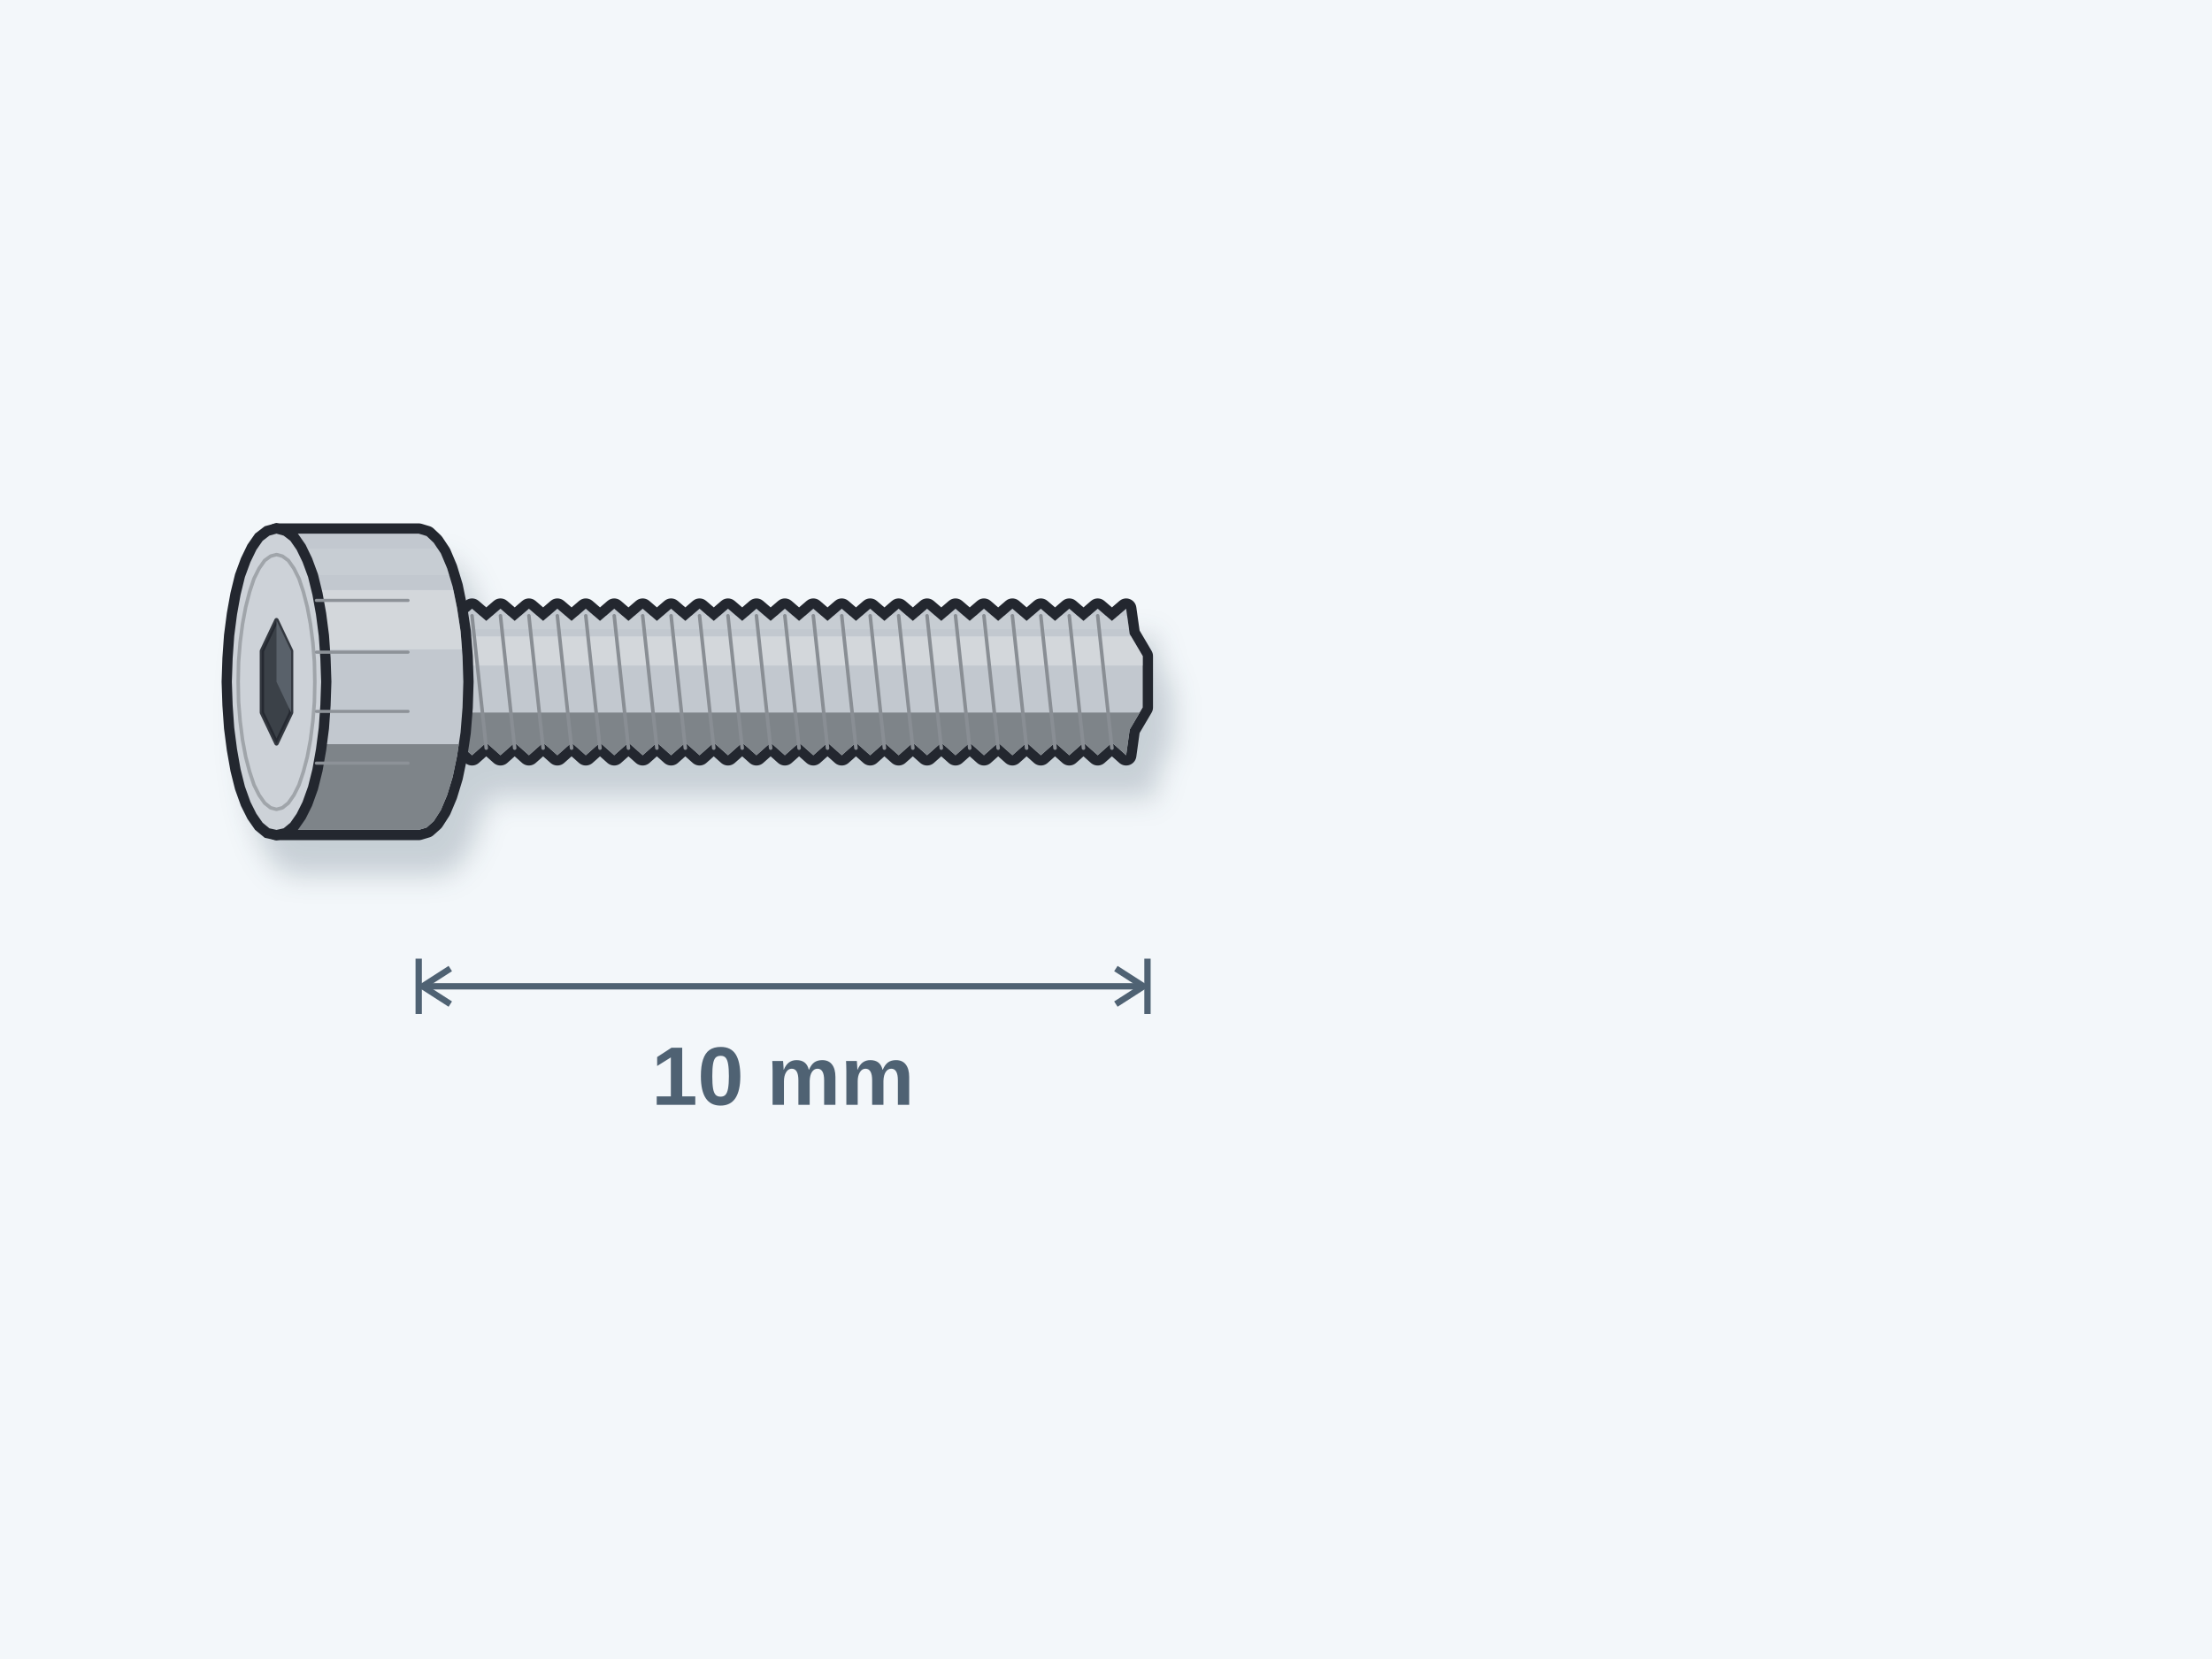
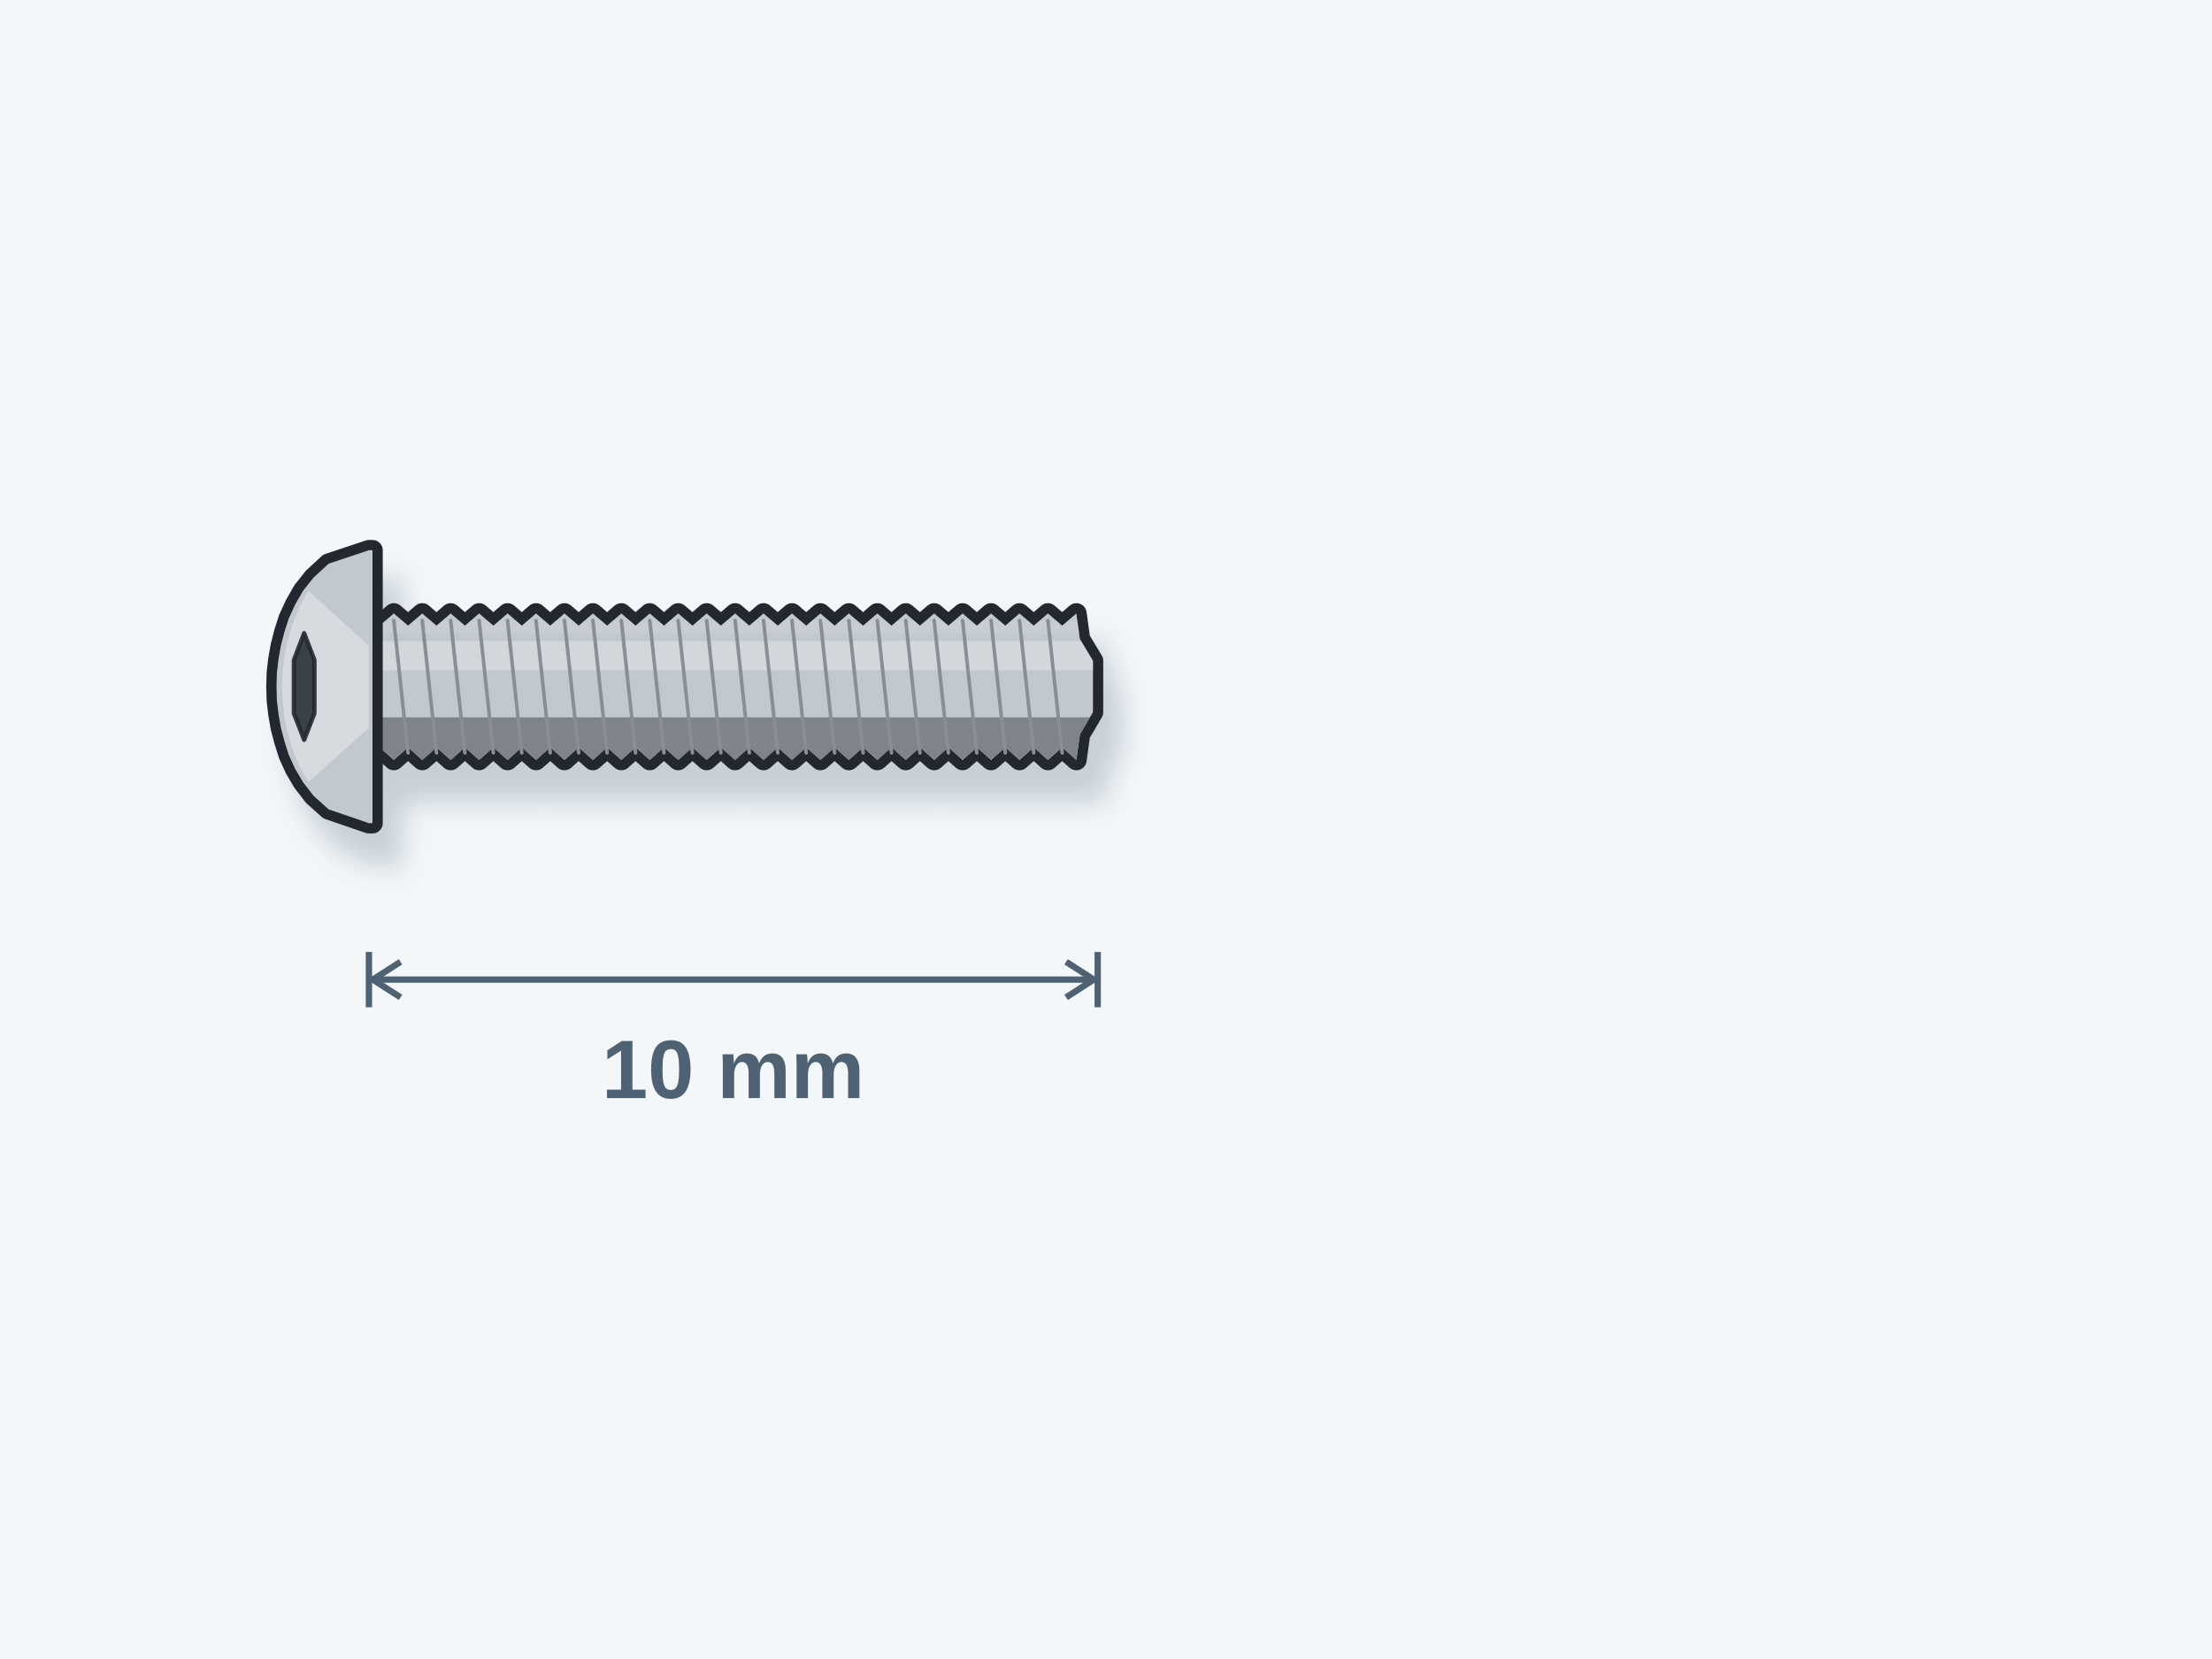
<svg xmlns="http://www.w3.org/2000/svg" viewBox="0 0 560 420" width="560" height="420" role="img">
  <defs>
    <filter id="lift" x="-15%" y="-15%" width="135%" height="140%" color-interpolation-filters="sRGB">
      <feOffset in="SourceAlpha" dx="5" dy="9" result="o" />
      <feGaussianBlur in="o" stdDeviation="3.5" result="b" />
      <feFlood flood-color="#1c3346" flood-opacity=".2" />
      <feComposite in2="b" operator="in" result="s" />
      <feMerge>
        <feMergeNode in="s" />
        <feMergeNode in="SourceGraphic" />
      </feMerge>
    </filter>
  </defs>
  <rect width="560" height="420" fill="#f3f7fa" />
  <g filter="url(#lift)">
    <clipPath id="c1">
-       <polygon points="105.1,154.1 108.7,157.2 112.3,154.1 115.9,157.2 119.5,154.1 123.1,157.2 126.7,154.1 130.3,157.2 133.9,154.1 137.5,157.2 141.1,154.1 144.7,157.2 148.3,154.1 151.9,157.2 155.5,154.1 159.1,157.2 162.7,154.1 166.3,157.2 169.9,154.1 173.5,157.2 177.1,154.1 180.7,157.2 184.3,154.1 187.9,157.2 191.5,154.1 195.1,157.2 198.7,154.1 202.3,157.2 205.9,154.1 209.5,157.2 213.1,154.1 216.7,157.2 220.3,154.1 223.9,157.2 227.5,154.1 231.1,157.2 234.7,154.1 238.3,157.2 241.9,154.1 245.5,157.2 249.1,154.1 252.7,157.2 256.3,154.1 259.9,157.2 263.5,154.1 267.1,157.2 270.7,154.1 274.3,157.2 277.9,154.1 281.5,157.2 285.1,154.1 286,160.5 289.3,166.1 289.3,179.1 286,184.7 285.1,191.2 281.5,188 277.9,191.2 274.3,188 270.7,191.2 267.1,188 263.5,191.2 259.9,188 256.3,191.2 252.7,188 249.1,191.2 245.5,188 241.9,191.2 238.3,188 234.7,191.2 231.1,188 227.5,191.2 223.9,188 220.3,191.2 216.7,188 213.1,191.2 209.5,188 205.9,191.2 202.3,188 198.7,191.2 195.1,188 191.5,191.2 187.9,188 184.3,191.2 180.7,188 177.1,191.2 173.5,188 169.9,191.2 166.3,188 162.7,191.2 159.1,188 155.5,191.2 151.9,188 148.3,191.2 144.7,188 141.1,191.2 137.5,188 133.9,191.2 130.3,188 126.7,191.2 123.1,188 119.5,191.2 115.9,188 112.3,191.2 108.7,188 105.1,191.2" />
+       <polygon points="92.5,155.3 96.1,158.4 99.7,155.3 103.3,158.4 106.9,155.3 110.5,158.4 114.1,155.3 117.7,158.4 121.3,155.3 124.9,158.4 128.5,155.3 132.1,158.4 135.7,155.3 139.3,158.4 142.9,155.3 146.5,158.4 150.1,155.3 153.7,158.4 157.3,155.3 160.9,158.4 164.5,155.3 168.1,158.4 171.7,155.3 175.3,158.4 178.9,155.3 182.5,158.4 186.1,155.3 189.7,158.4 193.3,155.3 196.9,158.4 200.5,155.3 204.1,158.4 207.7,155.3 211.3,158.4 214.9,155.3 218.5,158.4 222.1,155.3 225.7,158.4 229.3,155.3 232.9,158.4 236.5,155.3 240.1,158.4 243.7,155.3 247.3,158.4 250.9,155.3 254.5,158.4 258.1,155.3 261.7,158.4 265.3,155.3 268.9,158.4 272.5,155.3 273.4,161.8 276.7,167.3 276.7,180.3 273.4,185.9 272.5,192.4 268.9,189.2 265.3,192.4 261.7,189.2 258.1,192.4 254.5,189.2 250.9,192.4 247.3,189.2 243.7,192.4 240.1,189.2 236.5,192.4 232.9,189.2 229.3,192.4 225.7,189.2 222.1,192.4 218.5,189.2 214.9,192.4 211.3,189.2 207.7,192.4 204.1,189.2 200.5,192.4 196.9,189.2 193.3,192.4 189.7,189.2 186.1,192.4 182.5,189.2 178.9,192.4 175.3,189.2 171.7,192.4 168.1,189.2 164.5,192.4 160.9,189.2 157.3,192.4 153.7,189.2 150.1,192.4 146.5,189.2 142.9,192.4 139.3,189.2 135.7,192.4 132.1,189.2 128.5,192.4 124.9,189.2 121.3,192.4 117.7,189.2 114.1,192.4 110.5,189.2 106.9,192.4 103.3,189.2 99.7,192.4 96.1,189.2 92.5,192.4" />
    </clipPath>
-     <polygon points="105.1,154.1 108.7,157.2 112.3,154.1 115.9,157.2 119.5,154.1 123.1,157.2 126.7,154.1 130.3,157.2 133.9,154.1 137.5,157.2 141.1,154.1 144.7,157.2 148.3,154.1 151.9,157.2 155.5,154.1 159.1,157.2 162.7,154.1 166.3,157.2 169.9,154.1 173.5,157.2 177.1,154.1 180.7,157.2 184.3,154.1 187.9,157.2 191.5,154.1 195.1,157.2 198.7,154.1 202.3,157.2 205.9,154.1 209.5,157.2 213.1,154.1 216.7,157.2 220.3,154.1 223.9,157.2 227.5,154.1 231.1,157.2 234.7,154.1 238.3,157.2 241.9,154.1 245.5,157.2 249.1,154.1 252.7,157.2 256.3,154.1 259.9,157.2 263.5,154.1 267.1,157.2 270.7,154.1 274.3,157.2 277.9,154.1 281.5,157.2 285.1,154.1 286,160.5 289.3,166.1 289.3,179.1 286,184.7 285.1,191.2 281.5,188 277.9,191.2 274.3,188 270.7,191.2 267.1,188 263.5,191.2 259.9,188 256.3,191.2 252.7,188 249.1,191.2 245.5,188 241.9,191.2 238.3,188 234.7,191.2 231.1,188 227.5,191.2 223.9,188 220.3,191.2 216.7,188 213.1,191.2 209.5,188 205.9,191.2 202.3,188 198.7,191.2 195.1,188 191.5,191.2 187.9,188 184.3,191.2 180.7,188 177.1,191.2 173.5,188 169.9,191.2 166.3,188 162.7,191.2 159.1,188 155.5,191.2 151.9,188 148.3,191.2 144.7,188 141.1,191.2 137.5,188 133.9,191.2 130.3,188 126.7,191.2 123.1,188 119.5,191.2 115.9,188 112.3,191.2 108.7,188 105.1,191.2" fill="none" stroke="#23272f" stroke-width="5.2" stroke-linejoin="round" />
-     <polygon points="105.1,154.1 108.7,157.2 112.3,154.1 115.9,157.2 119.5,154.1 123.1,157.2 126.7,154.1 130.3,157.2 133.9,154.1 137.5,157.2 141.1,154.1 144.7,157.2 148.3,154.1 151.9,157.2 155.5,154.1 159.1,157.2 162.7,154.1 166.3,157.2 169.9,154.1 173.5,157.2 177.1,154.1 180.7,157.2 184.3,154.1 187.9,157.2 191.5,154.1 195.1,157.2 198.7,154.1 202.3,157.2 205.9,154.1 209.5,157.2 213.1,154.1 216.7,157.2 220.3,154.1 223.9,157.2 227.5,154.1 231.1,157.2 234.7,154.1 238.3,157.2 241.9,154.1 245.5,157.2 249.1,154.1 252.7,157.2 256.3,154.1 259.9,157.2 263.5,154.1 267.1,157.2 270.7,154.1 274.3,157.2 277.9,154.1 281.5,157.2 285.1,154.1 286,160.5 289.3,166.1 289.3,179.1 286,184.7 285.1,191.2 281.5,188 277.9,191.2 274.3,188 270.7,191.2 267.1,188 263.5,191.2 259.9,188 256.3,191.2 252.7,188 249.1,191.2 245.5,188 241.9,191.2 238.3,188 234.7,191.2 231.1,188 227.5,191.2 223.9,188 220.3,191.2 216.7,188 213.1,191.2 209.5,188 205.9,191.2 202.3,188 198.7,191.2 195.1,188 191.5,191.2 187.9,188 184.3,191.2 180.7,188 177.1,191.2 173.5,188 169.9,191.2 166.3,188 162.7,191.2 159.1,188 155.5,191.2 151.9,188 148.3,191.2 144.7,188 141.1,191.2 137.5,188 133.9,191.2 130.3,188 126.7,191.2 123.1,188 119.5,191.2 115.9,188 112.3,191.2 108.7,188 105.1,191.2" fill="#c2c8cf" />
+     <polygon points="92.5,155.3 96.1,158.4 99.7,155.3 103.3,158.4 106.9,155.3 110.5,158.4 114.1,155.3 117.7,158.4 121.3,155.3 124.9,158.4 128.5,155.3 132.1,158.4 135.7,155.3 139.3,158.4 142.9,155.3 146.5,158.4 150.1,155.3 153.7,158.4 157.3,155.3 160.9,158.4 164.5,155.3 168.1,158.4 171.7,155.3 175.3,158.4 178.9,155.3 182.5,158.4 186.1,155.3 189.7,158.4 193.3,155.3 196.9,158.4 200.5,155.3 204.1,158.4 207.7,155.3 211.3,158.4 214.9,155.3 218.5,158.4 222.1,155.3 225.7,158.4 229.3,155.3 232.9,158.4 236.5,155.3 240.1,158.4 243.7,155.3 247.3,158.4 250.9,155.3 254.5,158.4 258.1,155.3 261.7,158.4 265.3,155.3 268.9,158.4 272.5,155.3 273.4,161.8 276.7,167.3 276.7,180.3 273.4,185.9 272.5,192.4 268.9,189.2 265.3,192.4 261.7,189.2 258.1,192.4 254.5,189.2 250.9,192.4 247.3,189.2 243.7,192.4 240.1,189.2 236.5,192.4 232.9,189.2 229.3,192.4 225.7,189.2 222.1,192.4 218.5,189.2 214.9,192.4 211.3,189.2 207.7,192.4 204.1,189.2 200.5,192.4 196.9,189.2 193.3,192.4 189.7,189.2 186.1,192.4 182.5,189.2 178.9,192.4 175.3,189.2 171.7,192.4 168.1,189.2 164.5,192.4 160.9,189.2 157.3,192.4 153.7,189.2 150.1,192.4 146.5,189.2 142.9,192.4 139.3,189.2 135.7,192.4 132.1,189.2 128.5,192.4 124.9,189.2 121.3,192.4 117.7,189.2 114.1,192.4 110.5,189.2 106.9,192.4 103.3,189.2 99.7,192.4 96.1,189.2 92.5,192.4" fill="none" stroke="#23272f" stroke-width="5.2" stroke-linejoin="round" />
+     <polygon points="92.5,155.3 96.1,158.4 99.7,155.3 103.3,158.4 106.9,155.3 110.5,158.4 114.1,155.3 117.7,158.4 121.3,155.3 124.9,158.4 128.5,155.3 132.1,158.4 135.7,155.3 139.3,158.4 142.9,155.3 146.5,158.4 150.1,155.3 153.7,158.4 157.3,155.3 160.9,158.4 164.5,155.3 168.1,158.4 171.7,155.3 175.3,158.4 178.9,155.3 182.5,158.4 186.1,155.3 189.7,158.4 193.3,155.3 196.9,158.4 200.5,155.3 204.1,158.4 207.7,155.3 211.3,158.4 214.9,155.3 218.5,158.4 222.1,155.3 225.7,158.4 229.3,155.3 232.9,158.4 236.5,155.3 240.1,158.4 243.7,155.3 247.3,158.4 250.9,155.3 254.5,158.4 258.1,155.3 261.7,158.4 265.3,155.3 268.9,158.4 272.5,155.3 273.4,161.8 276.7,167.3 276.7,180.3 273.4,185.9 272.5,192.4 268.9,189.2 265.3,192.4 261.7,189.2 258.1,192.4 254.5,189.2 250.9,192.4 247.3,189.2 243.7,192.4 240.1,189.2 236.5,192.4 232.9,189.2 229.3,192.4 225.7,189.2 222.1,192.4 218.5,189.2 214.9,192.4 211.3,189.2 207.7,192.4 204.1,189.2 200.5,192.4 196.9,189.2 193.3,192.4 189.7,189.2 186.1,192.4 182.5,189.2 178.9,192.4 175.3,189.2 171.7,192.4 168.1,189.2 164.5,192.4 160.9,189.2 157.3,192.4 153.7,189.2 150.1,192.4 146.5,189.2 142.9,192.4 139.3,189.2 135.7,192.4 132.1,189.2 128.5,192.4 124.9,189.2 121.3,192.4 117.7,189.2 114.1,192.4 110.5,189.2 106.9,192.4 103.3,189.2 99.7,192.4 96.1,189.2 92.5,192.4" fill="#c2c8cf" />
    <g clip-path="url(#c1)">
-       <polygon points="87.1,180.4 322,180.4 322,209.2 87.1,209.2" fill="#7e8489" fill-opacity="1" />
-       <polygon points="87.1,161.1 322,161.1 322,168.5 87.1,168.5" fill="#e4e6e9" fill-opacity="0.5" />
-       <polygon points="87.1,155.9 322,155.9 322,159.3 87.1,159.3" fill="#d4d8dd" fill-opacity="0.3" />
+       <polygon points="74.5,181.6 309.4,181.6 309.4,210.4 74.5,210.4" fill="#7e8489" fill-opacity="1" />
+       <polygon points="74.5,162.3 309.4,162.3 309.4,169.7 74.5,169.7" fill="#e4e6e9" fill-opacity="0.5" />
+       <polygon points="74.5,157.1 309.4,157.1 309.4,160.5 74.5,160.5" fill="#d4d8dd" fill-opacity="0.3" />
    </g>
-     <polyline points="112.3,155.9 115.9,189.4" fill="none" stroke="#898e94" stroke-width="0.9" stroke-linejoin="round" stroke-linecap="round" />
-     <polyline points="119.5,155.9 123.1,189.4" fill="none" stroke="#898e94" stroke-width="0.9" stroke-linejoin="round" stroke-linecap="round" />
-     <polyline points="126.7,155.9 130.3,189.4" fill="none" stroke="#898e94" stroke-width="0.9" stroke-linejoin="round" stroke-linecap="round" />
-     <polyline points="133.9,155.9 137.5,189.4" fill="none" stroke="#898e94" stroke-width="0.9" stroke-linejoin="round" stroke-linecap="round" />
-     <polyline points="141.1,155.9 144.7,189.4" fill="none" stroke="#898e94" stroke-width="0.9" stroke-linejoin="round" stroke-linecap="round" />
-     <polyline points="148.3,155.9 151.9,189.4" fill="none" stroke="#898e94" stroke-width="0.9" stroke-linejoin="round" stroke-linecap="round" />
-     <polyline points="155.5,155.9 159.1,189.4" fill="none" stroke="#898e94" stroke-width="0.9" stroke-linejoin="round" stroke-linecap="round" />
-     <polyline points="162.7,155.9 166.3,189.4" fill="none" stroke="#898e94" stroke-width="0.9" stroke-linejoin="round" stroke-linecap="round" />
-     <polyline points="169.9,155.9 173.5,189.4" fill="none" stroke="#898e94" stroke-width="0.9" stroke-linejoin="round" stroke-linecap="round" />
-     <polyline points="177.1,155.9 180.7,189.4" fill="none" stroke="#898e94" stroke-width="0.9" stroke-linejoin="round" stroke-linecap="round" />
-     <polyline points="184.3,155.9 187.9,189.4" fill="none" stroke="#898e94" stroke-width="0.9" stroke-linejoin="round" stroke-linecap="round" />
-     <polyline points="191.5,155.9 195.1,189.4" fill="none" stroke="#898e94" stroke-width="0.9" stroke-linejoin="round" stroke-linecap="round" />
-     <polyline points="198.7,155.9 202.3,189.4" fill="none" stroke="#898e94" stroke-width="0.9" stroke-linejoin="round" stroke-linecap="round" />
-     <polyline points="205.9,155.9 209.5,189.4" fill="none" stroke="#898e94" stroke-width="0.9" stroke-linejoin="round" stroke-linecap="round" />
-     <polyline points="213.1,155.9 216.7,189.4" fill="none" stroke="#898e94" stroke-width="0.9" stroke-linejoin="round" stroke-linecap="round" />
-     <polyline points="220.3,155.9 223.9,189.4" fill="none" stroke="#898e94" stroke-width="0.9" stroke-linejoin="round" stroke-linecap="round" />
-     <polyline points="227.5,155.9 231.1,189.4" fill="none" stroke="#898e94" stroke-width="0.9" stroke-linejoin="round" stroke-linecap="round" />
-     <polyline points="234.7,155.9 238.3,189.4" fill="none" stroke="#898e94" stroke-width="0.9" stroke-linejoin="round" stroke-linecap="round" />
-     <polyline points="241.9,155.9 245.5,189.4" fill="none" stroke="#898e94" stroke-width="0.9" stroke-linejoin="round" stroke-linecap="round" />
-     <polyline points="249.1,155.9 252.7,189.4" fill="none" stroke="#898e94" stroke-width="0.9" stroke-linejoin="round" stroke-linecap="round" />
-     <polyline points="256.3,155.9 259.9,189.4" fill="none" stroke="#898e94" stroke-width="0.9" stroke-linejoin="round" stroke-linecap="round" />
-     <polyline points="263.5,155.9 267.1,189.4" fill="none" stroke="#898e94" stroke-width="0.9" stroke-linejoin="round" stroke-linecap="round" />
-     <polyline points="270.7,155.9 274.3,189.4" fill="none" stroke="#898e94" stroke-width="0.9" stroke-linejoin="round" stroke-linecap="round" />
-     <polyline points="277.9,155.9 281.5,189.4" fill="none" stroke="#898e94" stroke-width="0.9" stroke-linejoin="round" stroke-linecap="round" />
-     <clipPath id="c2">
-       <polygon points="70,135.1 106,135.1 106,135.1 108,135.7 109.8,137.4 111.6,140.1 113.2,143.9 114.6,148.5 115.7,153.9 116.6,159.8 117.1,166.1 117.3,172.6 117.1,179.1 116.6,185.4 115.7,191.4 114.6,196.7 113.2,201.3 111.6,205.1 109.8,207.9 108,209.5 106,210.1 106,210.1 70,210.1" />
-     </clipPath>
-     <polygon points="70,135.1 106,135.1 106,135.1 108,135.7 109.8,137.4 111.6,140.1 113.2,143.9 114.6,148.5 115.7,153.9 116.6,159.8 117.1,166.1 117.3,172.6 117.1,179.1 116.6,185.4 115.7,191.4 114.6,196.7 113.2,201.3 111.6,205.1 109.8,207.9 108,209.5 106,210.1 106,210.1 70,210.1" fill="none" stroke="#23272f" stroke-width="5.2" stroke-linejoin="round" />
-     <polygon points="70,135.1 106,135.1 106,135.1 108,135.7 109.8,137.4 111.6,140.1 113.2,143.9 114.6,148.5 115.7,153.9 116.6,159.8 117.1,166.1 117.3,172.6 117.1,179.1 116.6,185.4 115.7,191.4 114.6,196.7 113.2,201.3 111.6,205.1 109.8,207.9 108,209.5 106,210.1 106,210.1 70,210.1" fill="#c2c8cf" />
-     <g clip-path="url(#c2)">
-       <polygon points="52,188.4 142,188.4 142,228.1 52,228.1" fill="#7e8489" fill-opacity="1" />
-       <polygon points="52,149.4 142,149.4 142,164.4 52,164.4" fill="#e4e6e9" fill-opacity="0.5" />
-       <polygon points="52,138.9 142,138.9 142,145.6 52,145.6" fill="#d4d8dd" fill-opacity="0.3" />
-     </g>
-     <polygon points="81.3,172.6 81.1,178.5 80.7,184.2 80,189.6 79.1,194.7 78,199.1 76.6,203 75.1,206 73.5,208.3 71.8,209.7 70,210.1 68.2,209.7 66.5,208.3 64.9,206 63.4,203 62,199.1 60.9,194.7 60,189.6 59.3,184.2 58.9,178.5 58.7,172.6 58.9,166.7 59.3,161 60,155.6 60.9,150.6 62,146.1 63.4,142.3 64.9,139.2 66.5,136.9 68.2,135.6 70,135.1 71.8,135.6 73.5,136.9 75.1,139.2 76.6,142.3 78,146.1 79.1,150.6 80,155.6 80.7,161 81.1,166.7" fill="none" stroke="#23272f" stroke-width="5.2" />
-     <polygon points="81.3,172.6 81.1,178.5 80.7,184.2 80,189.6 79.1,194.7 78,199.1 76.6,203 75.1,206 73.5,208.3 71.8,209.7 70,210.1 68.2,209.7 66.5,208.3 64.9,206 63.4,203 62,199.1 60.9,194.7 60,189.6 59.3,184.2 58.9,178.5 58.7,172.6 58.9,166.7 59.3,161 60,155.6 60.9,150.6 62,146.1 63.4,142.3 64.9,139.2 66.5,136.9 68.2,135.6 70,135.1 71.8,135.6 73.5,136.9 75.1,139.2 76.6,142.3 78,146.1 79.1,150.6 80,155.6 80.7,161 81.1,166.7" fill="#cdd2d8" />
-     <polygon points="79.7,172.6 79.6,177.7 79.2,182.6 78.6,187.3 77.8,191.6 76.8,195.4 75.7,198.7 74.4,201.3 73,203.3 71.5,204.5 70,204.9 68.5,204.5 67,203.3 65.6,201.3 64.3,198.7 63.2,195.4 62.2,191.6 61.4,187.3 60.8,182.6 60.4,177.7 60.3,172.6 60.4,167.6 60.8,162.6 61.4,158 62.2,153.7 63.2,149.8 64.3,146.5 65.6,143.9 67,141.9 68.5,140.8 70,140.4 71.5,140.8 73,141.9 74.4,143.9 75.7,146.5 76.8,149.8 77.8,153.7 78.6,158 79.2,162.6 79.6,167.6" fill="none" stroke="#8d9298" stroke-width="0.9" stroke-opacity="0.7" stroke-linejoin="round" />
-     <polygon points="70,157 73.7,164.8 73.7,180.4 70,188.2 66.3,180.4 66.3,164.8" fill="#3b4148" stroke="#23272f" stroke-width="1.1" stroke-opacity="0.9" stroke-linejoin="round" />
-     <polygon points="70,157 73.7,164.8 73.7,180.4 70,172.6" fill="#59616a" stroke="none" stroke-width="1.1" stroke-opacity="0.55" stroke-linejoin="round" />
-     <polyline points="80.1,152 103.3,152" fill="none" stroke="#8d9298" stroke-width="0.8" stroke-linejoin="round" stroke-linecap="round" />
-     <polyline points="80.1,165.1 103.3,165.1" fill="none" stroke="#8d9298" stroke-width="0.8" stroke-linejoin="round" stroke-linecap="round" />
-     <polyline points="80.1,180.1 103.3,180.1" fill="none" stroke="#8d9298" stroke-width="0.8" stroke-linejoin="round" stroke-linecap="round" />
-     <polyline points="80.1,193.2 103.3,193.2" fill="none" stroke="#8d9298" stroke-width="0.8" stroke-linejoin="round" stroke-linecap="round" />
+     <polyline points="99.7,157.1 103.3,190.6" fill="none" stroke="#898e94" stroke-width="0.9" stroke-linejoin="round" stroke-linecap="round" />
+     <polyline points="106.9,157.1 110.5,190.6" fill="none" stroke="#898e94" stroke-width="0.9" stroke-linejoin="round" stroke-linecap="round" />
+     <polyline points="114.1,157.1 117.7,190.6" fill="none" stroke="#898e94" stroke-width="0.9" stroke-linejoin="round" stroke-linecap="round" />
+     <polyline points="121.3,157.1 124.9,190.6" fill="none" stroke="#898e94" stroke-width="0.9" stroke-linejoin="round" stroke-linecap="round" />
+     <polyline points="128.5,157.1 132.1,190.6" fill="none" stroke="#898e94" stroke-width="0.9" stroke-linejoin="round" stroke-linecap="round" />
+     <polyline points="135.7,157.1 139.3,190.6" fill="none" stroke="#898e94" stroke-width="0.9" stroke-linejoin="round" stroke-linecap="round" />
+     <polyline points="142.9,157.1 146.5,190.6" fill="none" stroke="#898e94" stroke-width="0.9" stroke-linejoin="round" stroke-linecap="round" />
+     <polyline points="150.1,157.1 153.7,190.6" fill="none" stroke="#898e94" stroke-width="0.9" stroke-linejoin="round" stroke-linecap="round" />
+     <polyline points="157.3,157.1 160.9,190.6" fill="none" stroke="#898e94" stroke-width="0.9" stroke-linejoin="round" stroke-linecap="round" />
+     <polyline points="164.5,157.1 168.1,190.6" fill="none" stroke="#898e94" stroke-width="0.9" stroke-linejoin="round" stroke-linecap="round" />
+     <polyline points="171.7,157.1 175.3,190.6" fill="none" stroke="#898e94" stroke-width="0.9" stroke-linejoin="round" stroke-linecap="round" />
+     <polyline points="178.9,157.1 182.5,190.6" fill="none" stroke="#898e94" stroke-width="0.9" stroke-linejoin="round" stroke-linecap="round" />
+     <polyline points="186.1,157.1 189.7,190.6" fill="none" stroke="#898e94" stroke-width="0.9" stroke-linejoin="round" stroke-linecap="round" />
+     <polyline points="193.3,157.1 196.9,190.6" fill="none" stroke="#898e94" stroke-width="0.9" stroke-linejoin="round" stroke-linecap="round" />
+     <polyline points="200.5,157.1 204.1,190.6" fill="none" stroke="#898e94" stroke-width="0.9" stroke-linejoin="round" stroke-linecap="round" />
+     <polyline points="207.7,157.1 211.3,190.6" fill="none" stroke="#898e94" stroke-width="0.9" stroke-linejoin="round" stroke-linecap="round" />
+     <polyline points="214.9,157.1 218.5,190.6" fill="none" stroke="#898e94" stroke-width="0.9" stroke-linejoin="round" stroke-linecap="round" />
+     <polyline points="222.1,157.1 225.7,190.6" fill="none" stroke="#898e94" stroke-width="0.9" stroke-linejoin="round" stroke-linecap="round" />
+     <polyline points="229.3,157.1 232.9,190.6" fill="none" stroke="#898e94" stroke-width="0.9" stroke-linejoin="round" stroke-linecap="round" />
+     <polyline points="236.5,157.1 240.1,190.6" fill="none" stroke="#898e94" stroke-width="0.9" stroke-linejoin="round" stroke-linecap="round" />
+     <polyline points="243.7,157.1 247.3,190.6" fill="none" stroke="#898e94" stroke-width="0.9" stroke-linejoin="round" stroke-linecap="round" />
+     <polyline points="250.9,157.1 254.5,190.6" fill="none" stroke="#898e94" stroke-width="0.9" stroke-linejoin="round" stroke-linecap="round" />
+     <polyline points="258.1,157.1 261.7,190.6" fill="none" stroke="#898e94" stroke-width="0.9" stroke-linejoin="round" stroke-linecap="round" />
+     <polyline points="265.3,157.1 268.9,190.6" fill="none" stroke="#898e94" stroke-width="0.9" stroke-linejoin="round" stroke-linecap="round" />
+     <polygon points="93.4,139.3 83.2,142.7 79.4,146.2 76.7,149.6 74.7,153.1 73.1,156.6 72,160 71.1,163.5 70.5,166.9 70.1,170.4 70,173.8 70.1,177.3 70.5,180.7 71.1,184.2 72,187.6 73.1,191.1 74.7,194.6 76.7,198 79.4,201.5 83.2,204.9 93.4,208.4 94.3,208.4 94.3,139.3" fill="none" stroke="#23272f" stroke-width="5.2" stroke-linejoin="round" />
+     <polygon points="93.4,139.3 83.2,142.7 79.4,146.2 76.7,149.6 74.7,153.1 73.1,156.6 72,160 71.1,163.5 70.5,166.9 70.1,170.4 70,173.8 70.1,177.3 70.5,180.7 71.1,184.2 72,187.6 73.1,191.1 74.7,194.6 76.7,198 79.4,201.5 83.2,204.9 93.4,208.4 94.3,208.4 94.3,139.3" fill="#c2c8cf" />
+     <polygon points="78.1,149.6 76.1,153.1 74.6,156.6 73.4,160 72.5,163.5 71.9,166.9 71.6,170.4 71.4,173.8 71.6,177.3 71.9,180.7 72.5,184.2 73.4,187.6 74.6,191.1 76.1,194.6 78.1,198 93.4,184.2 93.4,163.5" fill="#d7dbe0" stroke="none" stroke-width="1.1" stroke-opacity="0.55" stroke-linejoin="round" />
+     <polygon points="77,160.3 79.6,167.1 79.6,180.6 77,187.3 74.4,180.6 74.4,167.1" fill="#3b4148" stroke="#23272f" stroke-width="1.1" stroke-opacity="0.9" stroke-linejoin="round" />
  </g>
  <g stroke="#4f6273" stroke-width="1.6" fill="none">
-     <path d="M106 242.7V256.7M290.5 242.7V256.7" />
-     <path d="M107 249.7H289.5" />
-     <path d="M114 245.2L107 249.7L114 254.2M282.5 245.2L289.5 249.7L282.5 254.2" />
+     <path d="M93.4 241V255M277.9 241V255" />
+     <path d="M94.4 248H276.9" />
+     <path d="M101.4 243.5L94.4 248L101.4 252.5M269.9 243.5L276.9 248L269.9 252.5" />
  </g>
-   <text x="198.2" y="279.7" font-family="Arial,Helvetica,sans-serif" font-size="21" font-weight="700" fill="#4f6273" text-anchor="middle">10 mm</text>
+   <text x="185.6" y="278" font-family="Arial,Helvetica,sans-serif" font-size="21" font-weight="700" fill="#4f6273" text-anchor="middle">10 mm</text>
</svg>
